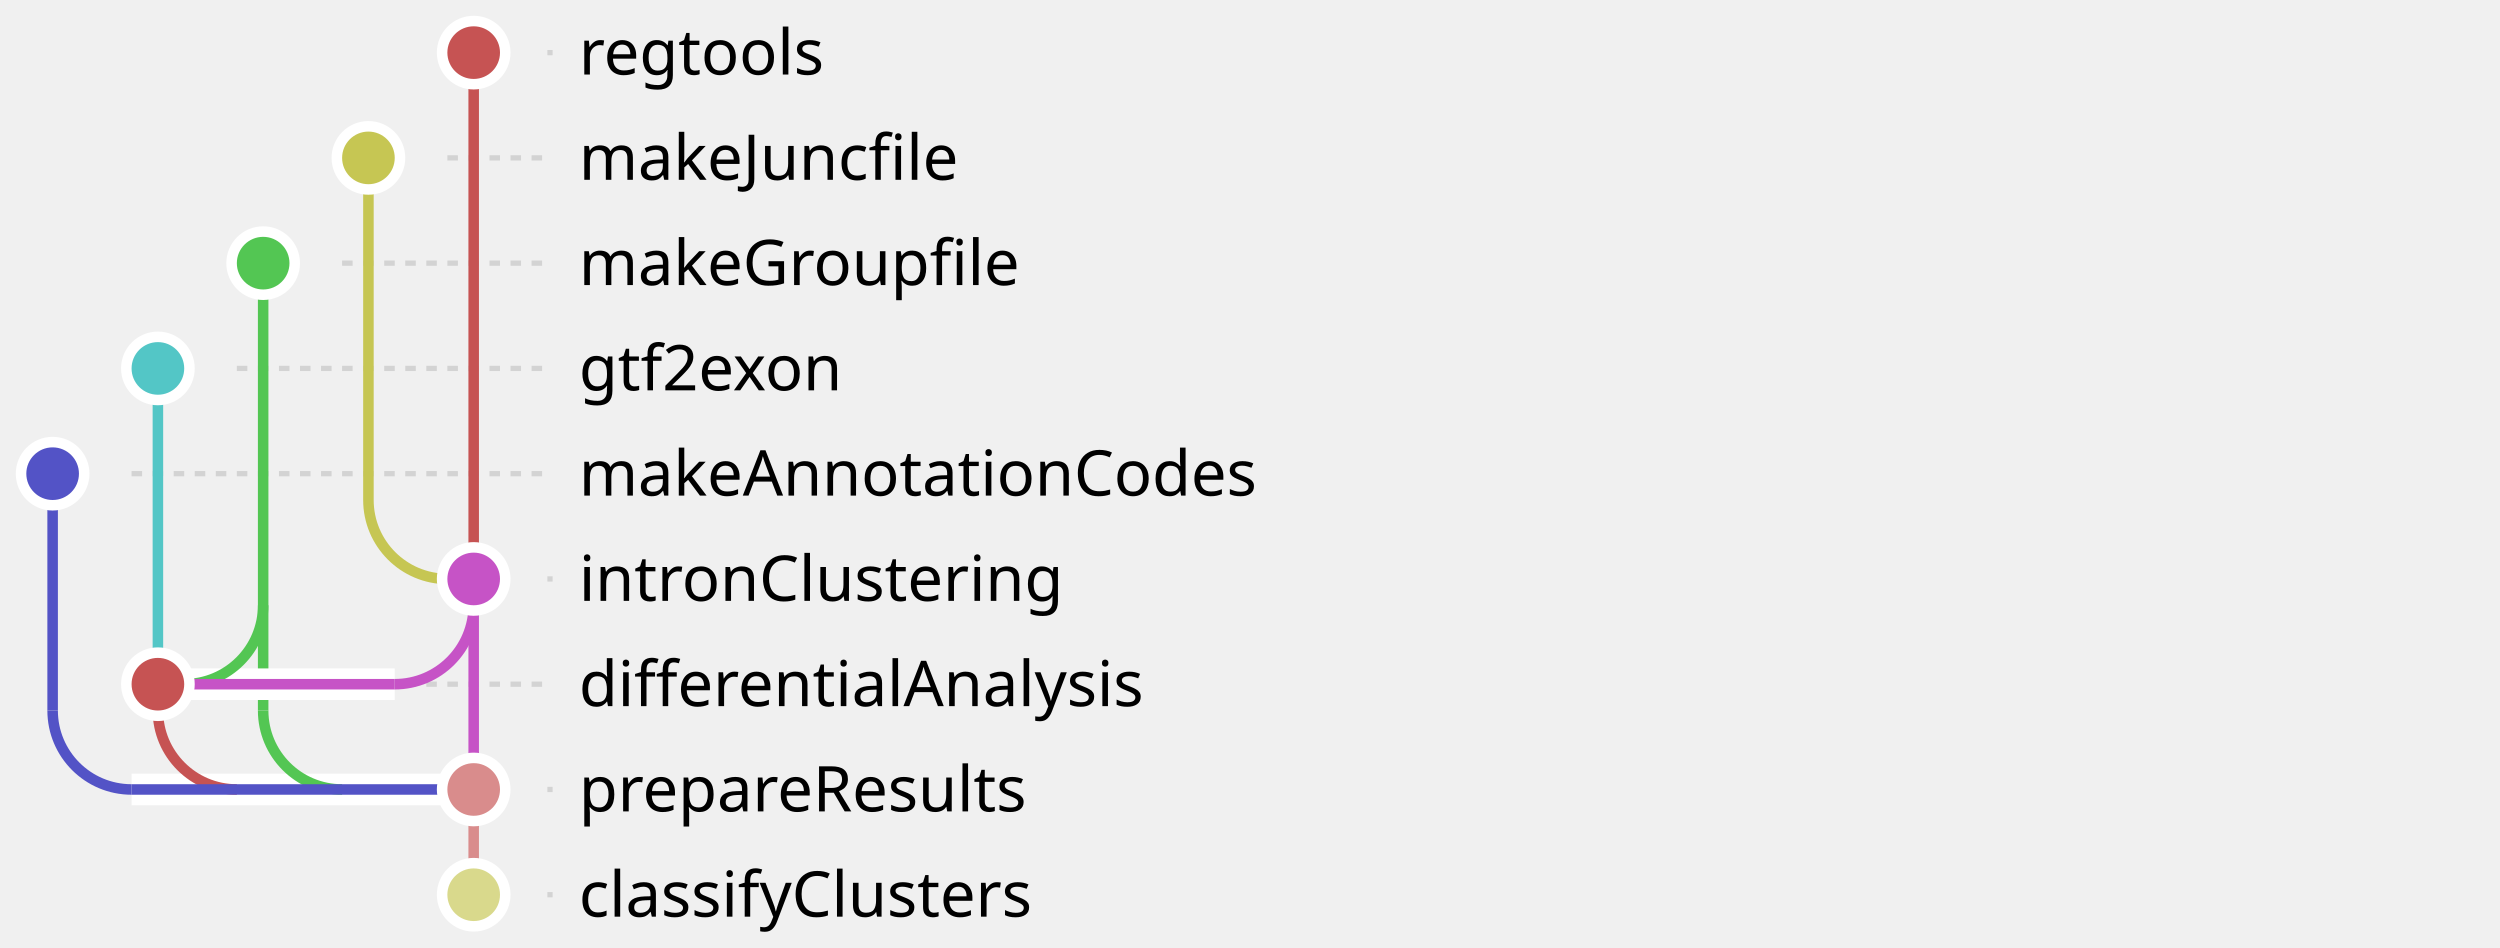
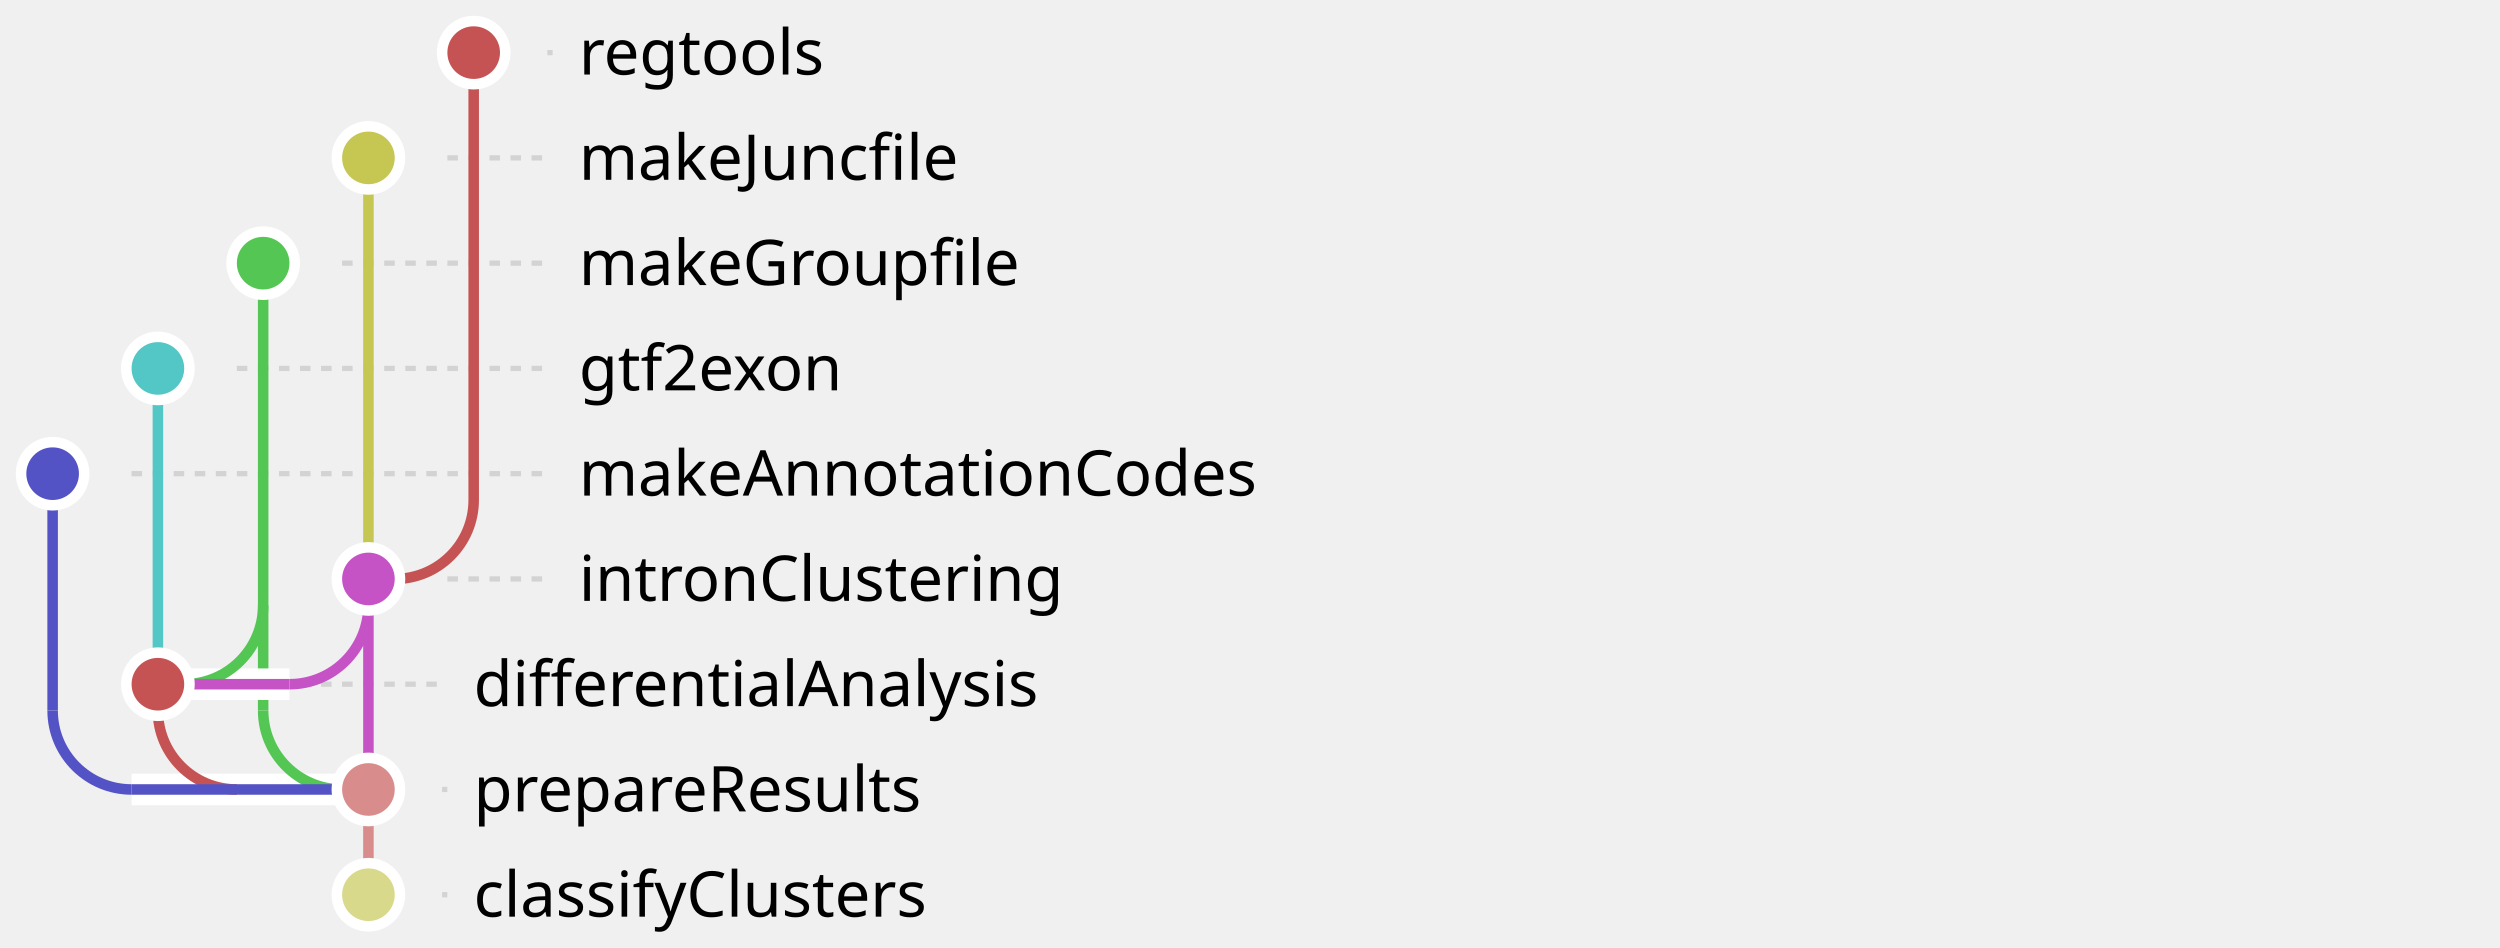
<svg xmlns="http://www.w3.org/2000/svg" baseProfile="full" height="100%" version="1.1" viewBox="25.0,5.0,475.0,180.0" width="100%">
  <defs />
  <g>
    <line stroke="lightgrey" stroke-dasharray="2" x1="130.0" x2="129.0" y1="15.0" y2="15.0" />
    <line stroke="lightgrey" stroke-dasharray="2" x1="110.0" x2="129.0" y1="35.0" y2="35.0" />
    <line stroke="lightgrey" stroke-dasharray="2" x1="90.0" x2="129.0" y1="55.0" y2="55.0" />
    <line stroke="lightgrey" stroke-dasharray="2" x1="70.0" x2="129.0" y1="75.0" y2="75.0" />
    <line stroke="lightgrey" stroke-dasharray="2" x1="50.0" x2="129.0" y1="95.0" y2="95.0" />
-     <line stroke="lightgrey" stroke-dasharray="2" x1="130.0" x2="129.0" y1="115.0" y2="115.0" />
-     <line stroke="lightgrey" stroke-dasharray="2" x1="70.0" x2="129.0" y1="135.0" y2="135.0" />
-     <line stroke="lightgrey" stroke-dasharray="2" x1="130.0" x2="129.0" y1="155.0" y2="155.0" />
-     <line stroke="lightgrey" stroke-dasharray="2" x1="130.0" x2="129.0" y1="175.0" y2="175.0" />
+     <line stroke="lightgrey" stroke-dasharray="2" x1="110.0" x2="129.0" y1="115.0" y2="115.0" />
+     <line stroke="lightgrey" stroke-dasharray="2" x1="70.0" x2="109.0" y1="135.0" y2="135.0" />
+     <line stroke="lightgrey" stroke-dasharray="2" x1="110.0" x2="109.0" y1="155.0" y2="155.0" />
+     <line stroke="lightgrey" stroke-dasharray="2" x1="110.0" x2="109.0" y1="175.0" y2="175.0" />
  </g>
  <g>
-     <line stroke="#c6c653" stroke-width="2.0" x1="95.0" x2="95.0" y1="35.0" y2="100.0" />
-     <line stroke="#c65353" stroke-width="2.0" x1="115.0" x2="115.0" y1="15.0" y2="115.0" />
+     <line stroke="#c6c653" stroke-width="2.0" x1="95.0" x2="95.0" y1="35.0" y2="115.0" />
+     <line stroke="#c65353" stroke-width="2.0" x1="115.0" x2="115.0" y1="15.0" y2="100.0" />
    <line stroke="#53c6c6" stroke-width="2.0" x1="55.0" x2="55.0" y1="75.0" y2="135.0" />
    <line stroke="#5353c6" stroke-width="2.0" x1="35.0" x2="35.0" y1="95.0" y2="140.0" />
    <line stroke="#c65353" stroke-width="2.0" x1="55.0" x2="55.0" y1="135.0" y2="140.0" />
    <line stroke="#53c653" stroke-width="2.0" x1="75.0" x2="75.0" y1="55.0" y2="140.0" />
-     <line stroke="#c653c6" stroke-width="2.0" x1="115.0" x2="115.0" y1="115.0" y2="155.0" />
-     <line stroke="#d98c8c" stroke-width="2.0" x1="115.0" x2="115.0" y1="155.0" y2="175.0" />
+     <line stroke="#c653c6" stroke-width="2.0" x1="95.0" x2="95.0" y1="115.0" y2="155.0" />
+     <line stroke="#d98c8c" stroke-width="2.0" x1="95.0" x2="95.0" y1="155.0" y2="175.0" />
  </g>
  <g>
-     <line stroke="white" stroke-width="6.0" x1="110.0" x2="115.0" y1="115.0" y2="115.0" />
-     <line stroke="white" stroke-width="6.0" x1="55.0" x2="100.0" y1="135.0" y2="135.0" />
-     <line stroke="white" stroke-width="6.0" x1="50.0" x2="115.0" y1="155.0" y2="155.0" />
+     <line stroke="white" stroke-width="6.0" x1="95.0" x2="100.0" y1="115.0" y2="115.0" />
+     <line stroke="white" stroke-width="6.0" x1="55.0" x2="80.0" y1="135.0" y2="135.0" />
+     <line stroke="white" stroke-width="6.0" x1="50.0" x2="95.0" y1="155.0" y2="155.0" />
  </g>
  <g>
-     <path d="M 95.0,100.0 a15.0,15.0 0 0,0 15.0,15.0" fill="none" stroke="#c6c653" stroke-width="2.0" />
-     <line stroke="#c6c653" stroke-width="2.0" x1="110.0" x2="115.0" y1="115.0" y2="115.0" />
+     <path d="M 115.0,100.0 a15.0,15.0 0 0,1 -15.0,15.0" fill="none" stroke="#c65353" stroke-width="2.0" />
+     <line stroke="#c65353" stroke-width="2.0" x1="95.0" x2="100.0" y1="115.0" y2="115.0" />
    <path d="M 75.0,120.0 a15.0,15.0 0 0,1 -15.0,15.0" fill="none" stroke="#53c653" stroke-width="2.0" />
-     <path d="M 115.0,120.0 a15.0,15.0 0 0,1 -15.0,15.0" fill="none" stroke="#c653c6" stroke-width="2.0" />
-     <line stroke="#c653c6" stroke-width="2.0" x1="55.0" x2="100.0" y1="135.0" y2="135.0" />
+     <path d="M 95.0,120.0 a15.0,15.0 0 0,1 -15.0,15.0" fill="none" stroke="#c653c6" stroke-width="2.0" />
+     <line stroke="#c653c6" stroke-width="2.0" x1="55.0" x2="80.0" y1="135.0" y2="135.0" />
    <path d="M 35.0,140.0 a15.0,15.0 0 0,0 15.0,15.0" fill="none" stroke="#5353c6" stroke-width="2.0" />
    <path d="M 55.0,140.0 a15.0,15.0 0 0,0 15.0,15.0" fill="none" stroke="#c65353" stroke-width="2.0" />
    <path d="M 75.0,140.0 a15.0,15.0 0 0,0 15.0,15.0" fill="none" stroke="#53c653" stroke-width="2.0" />
-     <line stroke="#5353c6" stroke-width="2.0" x1="50.0" x2="115.0" y1="155.0" y2="155.0" />
+     <line stroke="#5353c6" stroke-width="2.0" x1="50.0" x2="95.0" y1="155.0" y2="155.0" />
  </g>
  <g>
    <circle cx="115.0" cy="15.0" fill="#c65353" id="Nregtools" r="6.0" stroke="white" stroke-width="2.0" />
    <text dominant-baseline="middle" font-family="sans-serif" font-size="inherit" x="135.0" y="15.0">regtools</text>
    <circle cx="95.0" cy="35.0" fill="#c6c653" id="NmakeJuncfile" r="6.0" stroke="white" stroke-width="2.0" />
    <text dominant-baseline="middle" font-family="sans-serif" font-size="inherit" x="135.0" y="35.0">makeJuncfile</text>
    <circle cx="75.0" cy="55.0" fill="#53c653" id="NmakeGroupfile" r="6.0" stroke="white" stroke-width="2.0" />
    <text dominant-baseline="middle" font-family="sans-serif" font-size="inherit" x="135.0" y="55.0">makeGroupfile</text>
    <circle cx="55.0" cy="75.0" fill="#53c6c6" id="Ngtf2exon" r="6.0" stroke="white" stroke-width="2.0" />
    <text dominant-baseline="middle" font-family="sans-serif" font-size="inherit" x="135.0" y="75.0">gtf2exon</text>
    <circle cx="35.0" cy="95.0" fill="#5353c6" id="NmakeAnnotationCodes" r="6.0" stroke="white" stroke-width="2.0" />
    <text dominant-baseline="middle" font-family="sans-serif" font-size="inherit" x="135.0" y="95.0">makeAnnotationCodes</text>
-     <circle cx="115.0" cy="115.0" fill="#c653c6" id="NintronClustering" r="6.0" stroke="white" stroke-width="2.0" />
+     <circle cx="95.0" cy="115.0" fill="#c653c6" id="NintronClustering" r="6.0" stroke="white" stroke-width="2.0" />
    <text dominant-baseline="middle" font-family="sans-serif" font-size="inherit" x="135.0" y="115.0">intronClustering</text>
    <circle cx="55.0" cy="135.0" fill="#c65353" id="NdifferentialAnalysis" r="6.0" stroke="white" stroke-width="2.0" />
-     <text dominant-baseline="middle" font-family="sans-serif" font-size="inherit" x="135.0" y="135.0">differentialAnalysis</text>
-     <circle cx="115.0" cy="155.0" fill="#d98c8c" id="NprepareResults" r="6.0" stroke="white" stroke-width="2.0" />
-     <text dominant-baseline="middle" font-family="sans-serif" font-size="inherit" x="135.0" y="155.0">prepareResults</text>
-     <circle cx="115.0" cy="175.0" fill="#d9d98c" id="NclassifyClusters" r="6.0" stroke="white" stroke-width="2.0" />
-     <text dominant-baseline="middle" font-family="sans-serif" font-size="inherit" x="135.0" y="175.0">classifyClusters</text>
+     <text dominant-baseline="middle" font-family="sans-serif" font-size="inherit" x="115.0" y="135.0">differentialAnalysis</text>
+     <circle cx="95.0" cy="155.0" fill="#d98c8c" id="NprepareResults" r="6.0" stroke="white" stroke-width="2.0" />
+     <text dominant-baseline="middle" font-family="sans-serif" font-size="inherit" x="115.0" y="155.0">prepareResults</text>
+     <circle cx="95.0" cy="175.0" fill="#d9d98c" id="NclassifyClusters" r="6.0" stroke="white" stroke-width="2.0" />
+     <text dominant-baseline="middle" font-family="sans-serif" font-size="inherit" x="115.0" y="175.0">classifyClusters</text>
  </g>
</svg>
